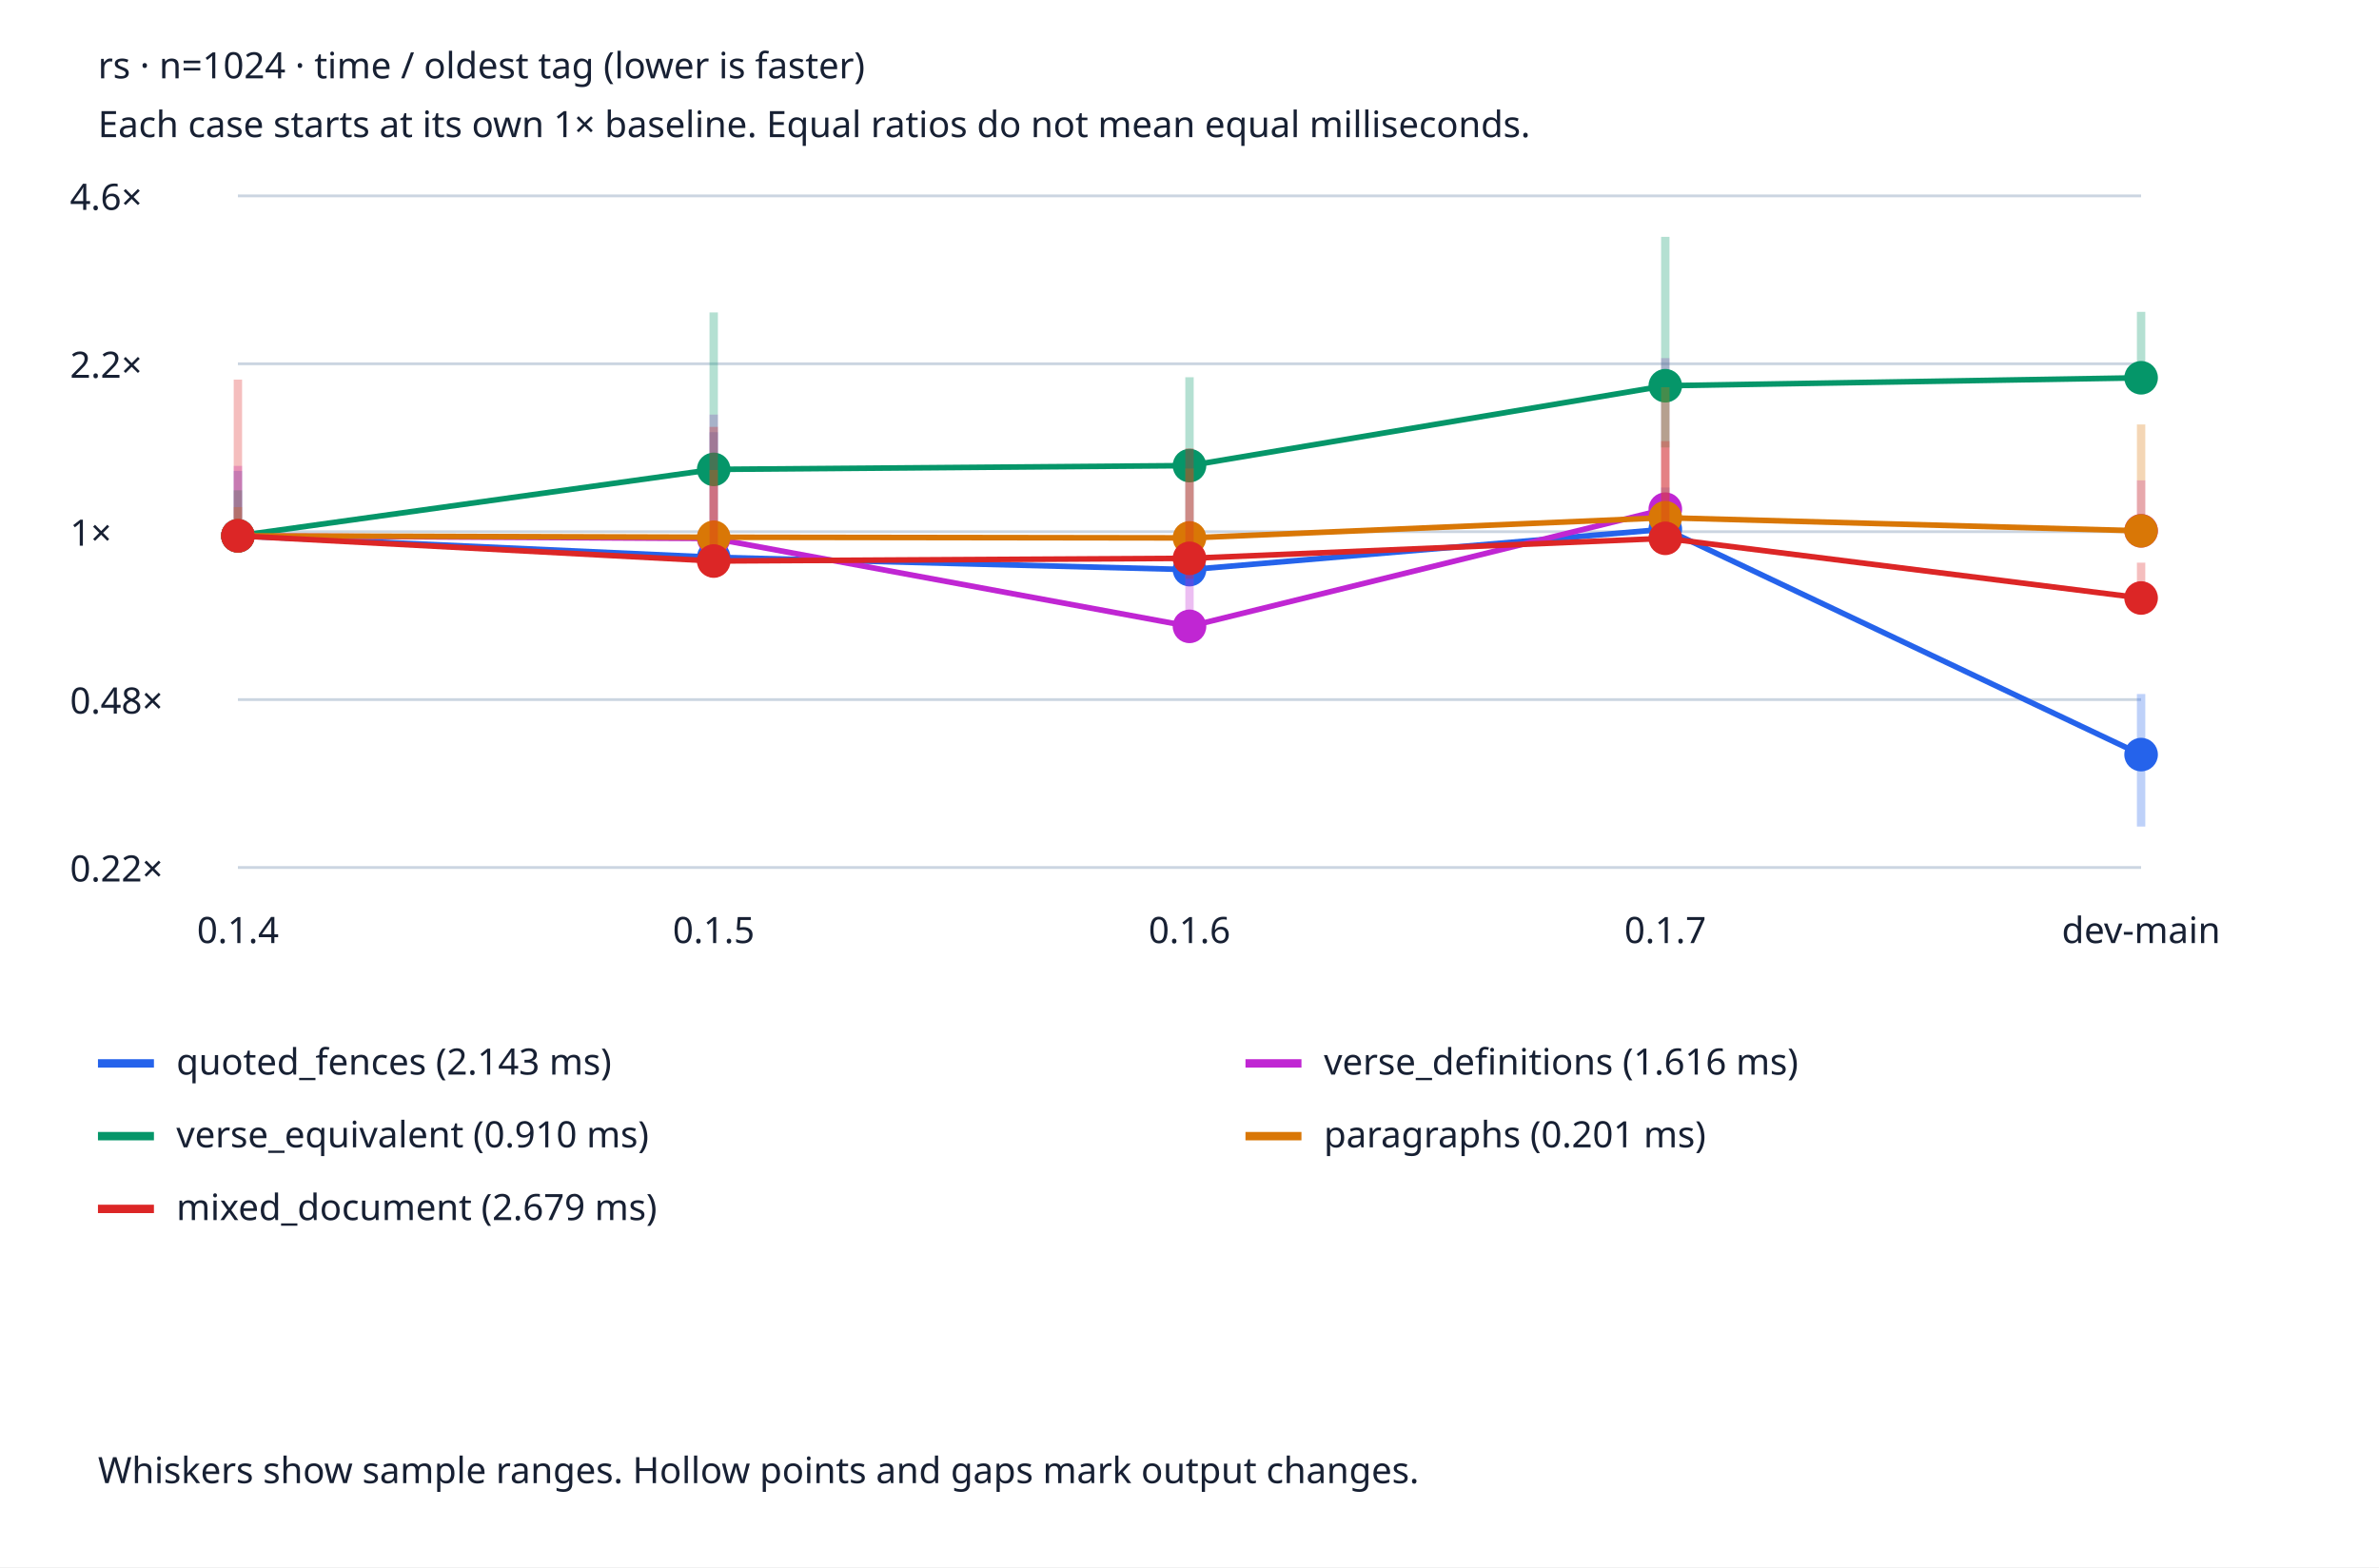
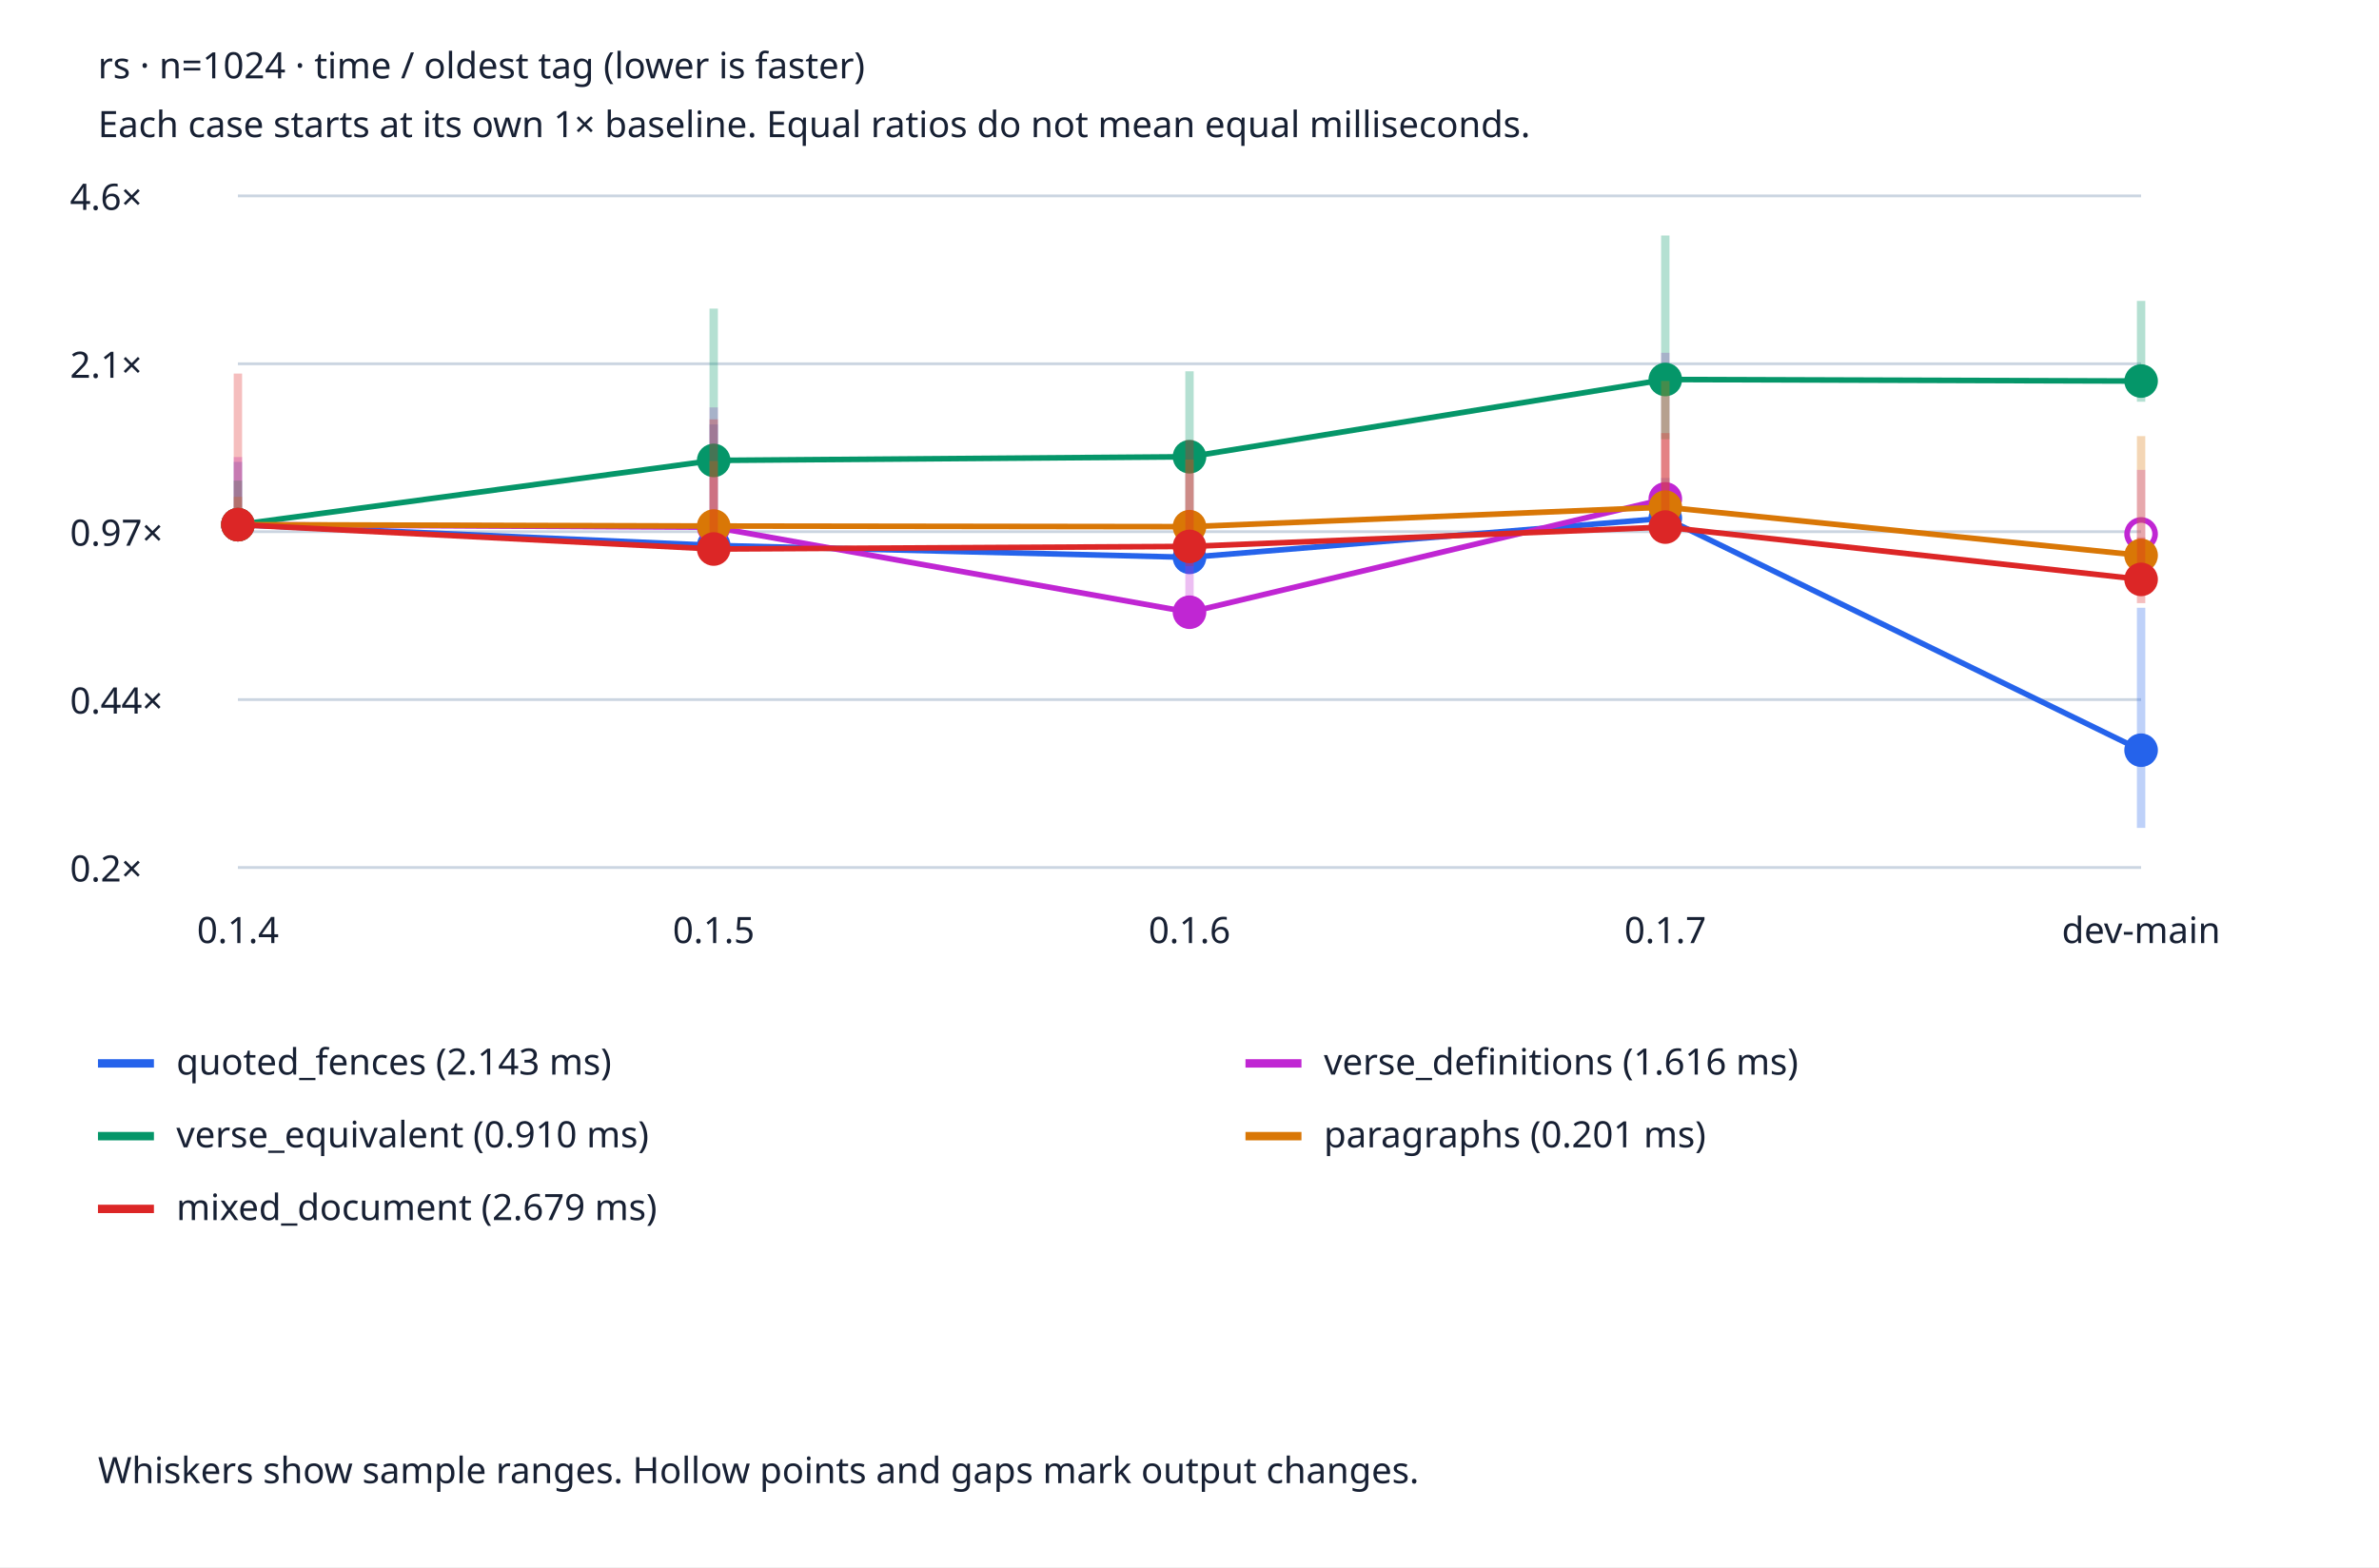
<svg xmlns="http://www.w3.org/2000/svg" viewBox="0 0 850 560" role="img" aria-labelledby="title desc">
  <style>text{font:13px system-ui;fill:#172033}.bg{fill:#fff}.grid{stroke:#cbd5e1}@media(prefers-color-scheme:dark){text{fill:#edf2f7}.bg{fill:#152033}.grid{stroke:#475569}}</style>
  <rect class="bg" width="850" height="560" />
  <text x="35" y="28" font-weight="bold">rs · n=1024 · time / oldest tag (lower is faster)</text>
  <text x="35" y="49">Each case starts at its own 1× baseline. Equal ratios do not mean equal milliseconds.</text>
  <line class="grid" x1="85" x2="765" y1="310.0" y2="310.0" />
-   <text x="25" y="315.0">0.22×</text>
+   <text x="25" y="315.0">0.2×</text>
  <line class="grid" x1="85" x2="765" y1="250.0" y2="250.0" />
-   <text x="25" y="255.0">0.48×</text>
+   <text x="25" y="255.0">0.44×</text>
  <line class="grid" x1="85" x2="765" y1="190.0" y2="190.0" />
-   <text x="25" y="195.0">1×</text>
-   <line class="grid" x1="85" x2="765" y1="130.0" y2="130.0" />
-   <text x="25" y="135.0">2.2×</text>
+   <text x="25" y="195.0">0.97×</text>
+   <line class="grid" x1="85" x2="765" y1="130" y2="130" />
+   <text x="25" y="135">2.1×</text>
  <line class="grid" x1="85" x2="765" y1="70.0" y2="70.0" />
  <text x="25" y="75.0">4.6×</text>
  <text x="85.0" y="337" text-anchor="middle">0.1.4</text>
  <text x="255.0" y="337" text-anchor="middle">0.1.5</text>
  <text x="425.0" y="337" text-anchor="middle">0.1.6</text>
  <text x="595.0" y="337" text-anchor="middle">0.1.7</text>
  <text x="765.0" y="337" text-anchor="middle">dev-main</text>
-   <line x1="85.0" x2="85.0" y1="197.132" y2="168.273" stroke="#2563eb" stroke-width="3" opacity=".3" />
-   <circle cx="85.0" cy="191.475" r="5" fill="#2563eb" stroke="#2563eb" stroke-width="2" />
-   <line x1="85.0" y1="191.475" x2="255.0" y2="199.13" stroke="#2563eb" stroke-width="2" />
-   <line x1="255.0" x2="255.0" y1="206.292" y2="154.448" stroke="#2563eb" stroke-width="3" opacity=".3" />
-   <circle cx="255.0" cy="199.13" r="5" fill="#2563eb" stroke="#2563eb" stroke-width="2" />
-   <line x1="255.0" y1="199.13" x2="425.0" y2="203.552" stroke="#2563eb" stroke-width="2" />
-   <line x1="425.0" x2="425.0" y1="207.387" y2="161.875" stroke="#2563eb" stroke-width="3" opacity=".3" />
-   <circle cx="425.0" cy="203.552" r="5" fill="#2563eb" stroke="#2563eb" stroke-width="2" />
-   <line x1="425.0" y1="203.552" x2="595.0" y2="189.102" stroke="#2563eb" stroke-width="2" />
-   <line x1="595.0" x2="595.0" y1="194.229" y2="174.217" stroke="#2563eb" stroke-width="3" opacity=".3" />
-   <circle cx="595.0" cy="189.102" r="5" fill="#2563eb" stroke="#2563eb" stroke-width="2" />
-   <line x1="595.0" y1="189.102" x2="765.0" y2="269.653" stroke="#2563eb" stroke-width="2" />
-   <line x1="765.0" x2="765.0" y1="295.366" y2="247.998" stroke="#2563eb" stroke-width="3" opacity=".3" />
-   <circle cx="765.0" cy="269.653" r="5" fill="#2563eb" stroke="#2563eb" stroke-width="2" />
+   <line x1="85.0" x2="85.0" y1="192.96" y2="165.048" stroke="#2563eb" stroke-width="3" opacity=".3" />
+   <circle cx="85.0" cy="187.489" r="5" fill="#2563eb" stroke="#2563eb" stroke-width="2" />
+   <line x1="85.0" y1="187.489" x2="255.0" y2="194.892" stroke="#2563eb" stroke-width="2" />
+   <line x1="255.0" x2="255.0" y1="201.819" y2="151.676" stroke="#2563eb" stroke-width="3" opacity=".3" />
+   <circle cx="255.0" cy="194.892" r="5" fill="#2563eb" stroke="#2563eb" stroke-width="2" />
+   <line x1="255.0" y1="194.892" x2="425.0" y2="199.169" stroke="#2563eb" stroke-width="2" />
+   <line x1="425.0" x2="425.0" y1="202.878" y2="158.86" stroke="#2563eb" stroke-width="3" opacity=".3" />
+   <circle cx="425.0" cy="199.169" r="5" fill="#2563eb" stroke="#2563eb" stroke-width="2" />
+   <line x1="425.0" y1="199.169" x2="595.0" y2="185.193" stroke="#2563eb" stroke-width="2" />
+   <line x1="595.0" x2="595.0" y1="190.152" y2="170.796" stroke="#2563eb" stroke-width="3" opacity=".3" />
+   <circle cx="595.0" cy="185.193" r="5" fill="#2563eb" stroke="#2563eb" stroke-width="2" />
+   <line x1="595.0" y1="185.193" x2="765.0" y2="268.081" stroke="#2563eb" stroke-width="2" />
+   <line x1="765.0" x2="765.0" y1="295.846" y2="217.18" stroke="#2563eb" stroke-width="3" opacity=".3" />
+   <circle cx="765.0" cy="268.081" r="5" fill="#2563eb" stroke="#2563eb" stroke-width="2" />
  <line x1="35" x2="55" y1="380" y2="380" stroke="#2563eb" stroke-width="3" />
  <text x="63" y="384">quoted_fences (2.143 ms)</text>
-   <line x1="85.0" x2="85.0" y1="196.985" y2="166.478" stroke="#c026d3" stroke-width="3" opacity=".3" />
-   <circle cx="85.0" cy="191.475" r="5" fill="#c026d3" stroke="#c026d3" stroke-width="2" />
-   <line x1="85.0" y1="191.475" x2="255.0" y2="192.425" stroke="#c026d3" stroke-width="2" />
-   <line x1="255.0" x2="255.0" y1="197.458" y2="148.154" stroke="#c026d3" stroke-width="3" opacity=".3" />
-   <circle cx="255.0" cy="192.425" r="5" fill="#c026d3" stroke="#c026d3" stroke-width="2" />
-   <line x1="255.0" y1="192.425" x2="425.0" y2="223.827" stroke="#c026d3" stroke-width="2" />
-   <line x1="425.0" x2="425.0" y1="227.25" y2="191.435" stroke="#c026d3" stroke-width="3" opacity=".3" />
-   <circle cx="425.0" cy="223.827" r="5" fill="#c026d3" stroke="#c026d3" stroke-width="2" />
-   <line x1="425.0" y1="223.827" x2="595.0" y2="181.953" stroke="#c026d3" stroke-width="2" />
-   <line x1="595.0" x2="595.0" y1="186.044" y2="127.972" stroke="#c026d3" stroke-width="3" opacity=".3" />
-   <circle cx="595.0" cy="181.953" r="5" fill="#c026d3" stroke="#c026d3" stroke-width="2" />
-   <line x1="765.0" x2="765.0" y1="193.535" y2="171.653" stroke="#c026d3" stroke-width="3" opacity=".3" />
-   <circle cx="765.0" cy="189.662" r="5" fill="none" stroke="#c026d3" stroke-width="2" />
+   <line x1="85.0" x2="85.0" y1="192.817" y2="163.311" stroke="#c026d3" stroke-width="3" opacity=".3" />
+   <circle cx="85.0" cy="187.489" r="5" fill="#c026d3" stroke="#c026d3" stroke-width="2" />
+   <line x1="85.0" y1="187.489" x2="255.0" y2="188.407" stroke="#c026d3" stroke-width="2" />
+   <line x1="255.0" x2="255.0" y1="193.275" y2="145.589" stroke="#c026d3" stroke-width="3" opacity=".3" />
+   <circle cx="255.0" cy="188.407" r="5" fill="#c026d3" stroke="#c026d3" stroke-width="2" />
+   <line x1="255.0" y1="188.407" x2="425.0" y2="218.778" stroke="#c026d3" stroke-width="2" />
+   <line x1="425.0" x2="425.0" y1="222.089" y2="187.45" stroke="#c026d3" stroke-width="3" opacity=".3" />
+   <circle cx="425.0" cy="218.778" r="5" fill="#c026d3" stroke="#c026d3" stroke-width="2" />
+   <line x1="425.0" y1="218.778" x2="595.0" y2="178.279" stroke="#c026d3" stroke-width="2" />
+   <line x1="595.0" x2="595.0" y1="182.236" y2="126.069" stroke="#c026d3" stroke-width="3" opacity=".3" />
+   <circle cx="595.0" cy="178.279" r="5" fill="#c026d3" stroke="#c026d3" stroke-width="2" />
+   <line x1="765.0" x2="765.0" y1="197.841" y2="167.9" stroke="#c026d3" stroke-width="3" opacity=".3" />
+   <circle cx="765.0" cy="190.806" r="5" fill="none" stroke="#c026d3" stroke-width="2" />
  <line x1="445" x2="465" y1="380" y2="380" stroke="#c026d3" stroke-width="3" />
  <text x="473" y="384">verse_definitions (1.616 ms)</text>
-   <line x1="85.0" x2="85.0" y1="194.251" y2="175.208" stroke="#059669" stroke-width="3" opacity=".3" />
-   <circle cx="85.0" cy="191.475" r="5" fill="#059669" stroke="#059669" stroke-width="2" />
-   <line x1="85.0" y1="191.475" x2="255.0" y2="167.736" stroke="#059669" stroke-width="2" />
-   <line x1="255.0" x2="255.0" y1="170.571" y2="111.65" stroke="#059669" stroke-width="3" opacity=".3" />
-   <circle cx="255.0" cy="167.736" r="5" fill="#059669" stroke="#059669" stroke-width="2" />
-   <line x1="255.0" y1="167.736" x2="425.0" y2="166.384" stroke="#059669" stroke-width="2" />
-   <line x1="425.0" x2="425.0" y1="169.943" y2="134.806" stroke="#059669" stroke-width="3" opacity=".3" />
-   <circle cx="425.0" cy="166.384" r="5" fill="#059669" stroke="#059669" stroke-width="2" />
-   <line x1="425.0" y1="166.384" x2="595.0" y2="137.839" stroke="#059669" stroke-width="2" />
-   <line x1="595.0" x2="595.0" y1="159.893" y2="84.634" stroke="#059669" stroke-width="3" opacity=".3" />
-   <circle cx="595.0" cy="137.839" r="5" fill="#059669" stroke="#059669" stroke-width="2" />
-   <line x1="595.0" y1="137.839" x2="765.0" y2="134.997" stroke="#059669" stroke-width="2" />
-   <line x1="765.0" x2="765.0" y1="140.334" y2="111.438" stroke="#059669" stroke-width="3" opacity=".3" />
-   <circle cx="765.0" cy="134.997" r="5" fill="#059669" stroke="#059669" stroke-width="2" />
+   <line x1="85.0" x2="85.0" y1="190.173" y2="171.755" stroke="#059669" stroke-width="3" opacity=".3" />
+   <circle cx="85.0" cy="187.489" r="5" fill="#059669" stroke="#059669" stroke-width="2" />
+   <line x1="85.0" y1="187.489" x2="255.0" y2="164.528" stroke="#059669" stroke-width="2" />
+   <line x1="255.0" x2="255.0" y1="167.271" y2="110.283" stroke="#059669" stroke-width="3" opacity=".3" />
+   <circle cx="255.0" cy="164.528" r="5" fill="#059669" stroke="#059669" stroke-width="2" />
+   <line x1="255.0" y1="164.528" x2="425.0" y2="163.221" stroke="#059669" stroke-width="2" />
+   <line x1="425.0" x2="425.0" y1="166.663" y2="132.679" stroke="#059669" stroke-width="3" opacity=".3" />
+   <circle cx="425.0" cy="163.221" r="5" fill="#059669" stroke="#059669" stroke-width="2" />
+   <line x1="425.0" y1="163.221" x2="595.0" y2="135.613" stroke="#059669" stroke-width="2" />
+   <line x1="595.0" x2="595.0" y1="156.942" y2="84.154" stroke="#059669" stroke-width="3" opacity=".3" />
+   <circle cx="595.0" cy="135.613" r="5" fill="#059669" stroke="#059669" stroke-width="2" />
+   <line x1="595.0" y1="135.613" x2="765.0" y2="136.168" stroke="#059669" stroke-width="2" />
+   <line x1="765.0" x2="765.0" y1="143.555" y2="107.531" stroke="#059669" stroke-width="3" opacity=".3" />
+   <circle cx="765.0" cy="136.168" r="5" fill="#059669" stroke="#059669" stroke-width="2" />
  <line x1="35" x2="55" y1="406" y2="406" stroke="#059669" stroke-width="3" />
  <text x="63" y="410">verse_equivalent (0.910 ms)</text>
-   <line x1="85.0" x2="85.0" y1="194.328" y2="181.214" stroke="#d97706" stroke-width="3" opacity=".3" />
-   <circle cx="85.0" cy="191.475" r="5" fill="#d97706" stroke="#d97706" stroke-width="2" />
-   <line x1="85.0" y1="191.475" x2="255.0" y2="191.981" stroke="#d97706" stroke-width="2" />
-   <line x1="255.0" x2="255.0" y1="195.451" y2="167.965" stroke="#d97706" stroke-width="3" opacity=".3" />
-   <circle cx="255.0" cy="191.981" r="5" fill="#d97706" stroke="#d97706" stroke-width="2" />
-   <line x1="255.0" y1="191.981" x2="425.0" y2="192.217" stroke="#d97706" stroke-width="2" />
-   <line x1="425.0" x2="425.0" y1="195.48" y2="167.433" stroke="#d97706" stroke-width="3" opacity=".3" />
-   <circle cx="425.0" cy="192.217" r="5" fill="#d97706" stroke="#d97706" stroke-width="2" />
-   <line x1="425.0" y1="192.217" x2="595.0" y2="185" stroke="#d97706" stroke-width="2" />
-   <line x1="595.0" x2="595.0" y1="191.977" y2="138.377" stroke="#d97706" stroke-width="3" opacity=".3" />
-   <circle cx="595.0" cy="185" r="5" fill="#d97706" stroke="#d97706" stroke-width="2" />
-   <line x1="595.0" y1="185" x2="765.0" y2="189.702" stroke="#d97706" stroke-width="2" />
-   <line x1="765.0" x2="765.0" y1="195.547" y2="151.678" stroke="#d97706" stroke-width="3" opacity=".3" />
-   <circle cx="765.0" cy="189.702" r="5" fill="#d97706" stroke="#d97706" stroke-width="2" />
+   <line x1="85.0" x2="85.0" y1="190.248" y2="177.564" stroke="#d97706" stroke-width="3" opacity=".3" />
+   <circle cx="85.0" cy="187.489" r="5" fill="#d97706" stroke="#d97706" stroke-width="2" />
+   <line x1="85.0" y1="187.489" x2="255.0" y2="187.978" stroke="#d97706" stroke-width="2" />
+   <line x1="255.0" x2="255.0" y1="191.334" y2="164.75" stroke="#d97706" stroke-width="3" opacity=".3" />
+   <circle cx="255.0" cy="187.978" r="5" fill="#d97706" stroke="#d97706" stroke-width="2" />
+   <line x1="255.0" y1="187.978" x2="425.0" y2="188.206" stroke="#d97706" stroke-width="2" />
+   <line x1="425.0" x2="425.0" y1="191.362" y2="164.235" stroke="#d97706" stroke-width="3" opacity=".3" />
+   <circle cx="425.0" cy="188.206" r="5" fill="#d97706" stroke="#d97706" stroke-width="2" />
+   <line x1="425.0" y1="188.206" x2="595.0" y2="181.226" stroke="#d97706" stroke-width="2" />
+   <line x1="595.0" x2="595.0" y1="187.974" y2="136.133" stroke="#d97706" stroke-width="3" opacity=".3" />
+   <circle cx="595.0" cy="181.226" r="5" fill="#d97706" stroke="#d97706" stroke-width="2" />
+   <line x1="595.0" y1="181.226" x2="765.0" y2="198.469" stroke="#d97706" stroke-width="2" />
+   <line x1="765.0" x2="765.0" y1="206.422" y2="155.835" stroke="#d97706" stroke-width="3" opacity=".3" />
+   <circle cx="765.0" cy="198.469" r="5" fill="#d97706" stroke="#d97706" stroke-width="2" />
  <line x1="445" x2="465" y1="406" y2="406" stroke="#d97706" stroke-width="3" />
  <text x="473" y="410">paragraphs (0.201 ms)</text>
-   <line x1="85.0" x2="85.0" y1="194.514" y2="135.65" stroke="#dc2626" stroke-width="3" opacity=".3" />
-   <circle cx="85.0" cy="191.475" r="5" fill="#dc2626" stroke="#dc2626" stroke-width="2" />
-   <line x1="85.0" y1="191.475" x2="255.0" y2="200.471" stroke="#dc2626" stroke-width="2" />
-   <line x1="255.0" x2="255.0" y1="206.459" y2="152.55" stroke="#dc2626" stroke-width="3" opacity=".3" />
-   <circle cx="255.0" cy="200.471" r="5" fill="#dc2626" stroke="#dc2626" stroke-width="2" />
-   <line x1="255.0" y1="200.471" x2="425.0" y2="199.513" stroke="#dc2626" stroke-width="2" />
-   <line x1="425.0" x2="425.0" y1="206.795" y2="160.194" stroke="#dc2626" stroke-width="3" opacity=".3" />
-   <circle cx="425.0" cy="199.513" r="5" fill="#dc2626" stroke="#dc2626" stroke-width="2" />
-   <line x1="425.0" y1="199.513" x2="595.0" y2="192.368" stroke="#dc2626" stroke-width="2" />
-   <line x1="595.0" x2="595.0" y1="195.316" y2="157.63" stroke="#dc2626" stroke-width="3" opacity=".3" />
-   <circle cx="595.0" cy="192.368" r="5" fill="#dc2626" stroke="#dc2626" stroke-width="2" />
-   <line x1="595.0" y1="192.368" x2="765.0" y2="213.694" stroke="#dc2626" stroke-width="2" />
-   <line x1="765.0" x2="765.0" y1="216.014" y2="201.065" stroke="#dc2626" stroke-width="3" opacity=".3" />
-   <circle cx="765.0" cy="213.694" r="5" fill="#dc2626" stroke="#dc2626" stroke-width="2" />
+   <line x1="85.0" x2="85.0" y1="190.428" y2="133.495" stroke="#dc2626" stroke-width="3" opacity=".3" />
+   <circle cx="85.0" cy="187.489" r="5" fill="#dc2626" stroke="#dc2626" stroke-width="2" />
+   <line x1="85.0" y1="187.489" x2="255.0" y2="196.189" stroke="#dc2626" stroke-width="2" />
+   <line x1="255.0" x2="255.0" y1="201.981" y2="149.841" stroke="#dc2626" stroke-width="3" opacity=".3" />
+   <circle cx="255.0" cy="196.189" r="5" fill="#dc2626" stroke="#dc2626" stroke-width="2" />
+   <line x1="255.0" y1="196.189" x2="425.0" y2="195.262" stroke="#dc2626" stroke-width="2" />
+   <line x1="425.0" x2="425.0" y1="202.305" y2="157.234" stroke="#dc2626" stroke-width="3" opacity=".3" />
+   <circle cx="425.0" cy="195.262" r="5" fill="#dc2626" stroke="#dc2626" stroke-width="2" />
+   <line x1="425.0" y1="195.262" x2="595.0" y2="188.352" stroke="#dc2626" stroke-width="2" />
+   <line x1="595.0" x2="595.0" y1="191.204" y2="154.754" stroke="#dc2626" stroke-width="3" opacity=".3" />
+   <circle cx="595.0" cy="188.352" r="5" fill="#dc2626" stroke="#dc2626" stroke-width="2" />
+   <line x1="595.0" y1="188.352" x2="765.0" y2="207.044" stroke="#dc2626" stroke-width="2" />
+   <line x1="765.0" x2="765.0" y1="215.537" y2="192.041" stroke="#dc2626" stroke-width="3" opacity=".3" />
+   <circle cx="765.0" cy="207.044" r="5" fill="#dc2626" stroke="#dc2626" stroke-width="2" />
  <line x1="35" x2="55" y1="432" y2="432" stroke="#dc2626" stroke-width="3" />
  <text x="63" y="436">mixed_document (2.679 ms)</text>
  <text x="35" y="530">Whiskers show sample ranges. Hollow points and gaps mark output changes.</text>
</svg>
